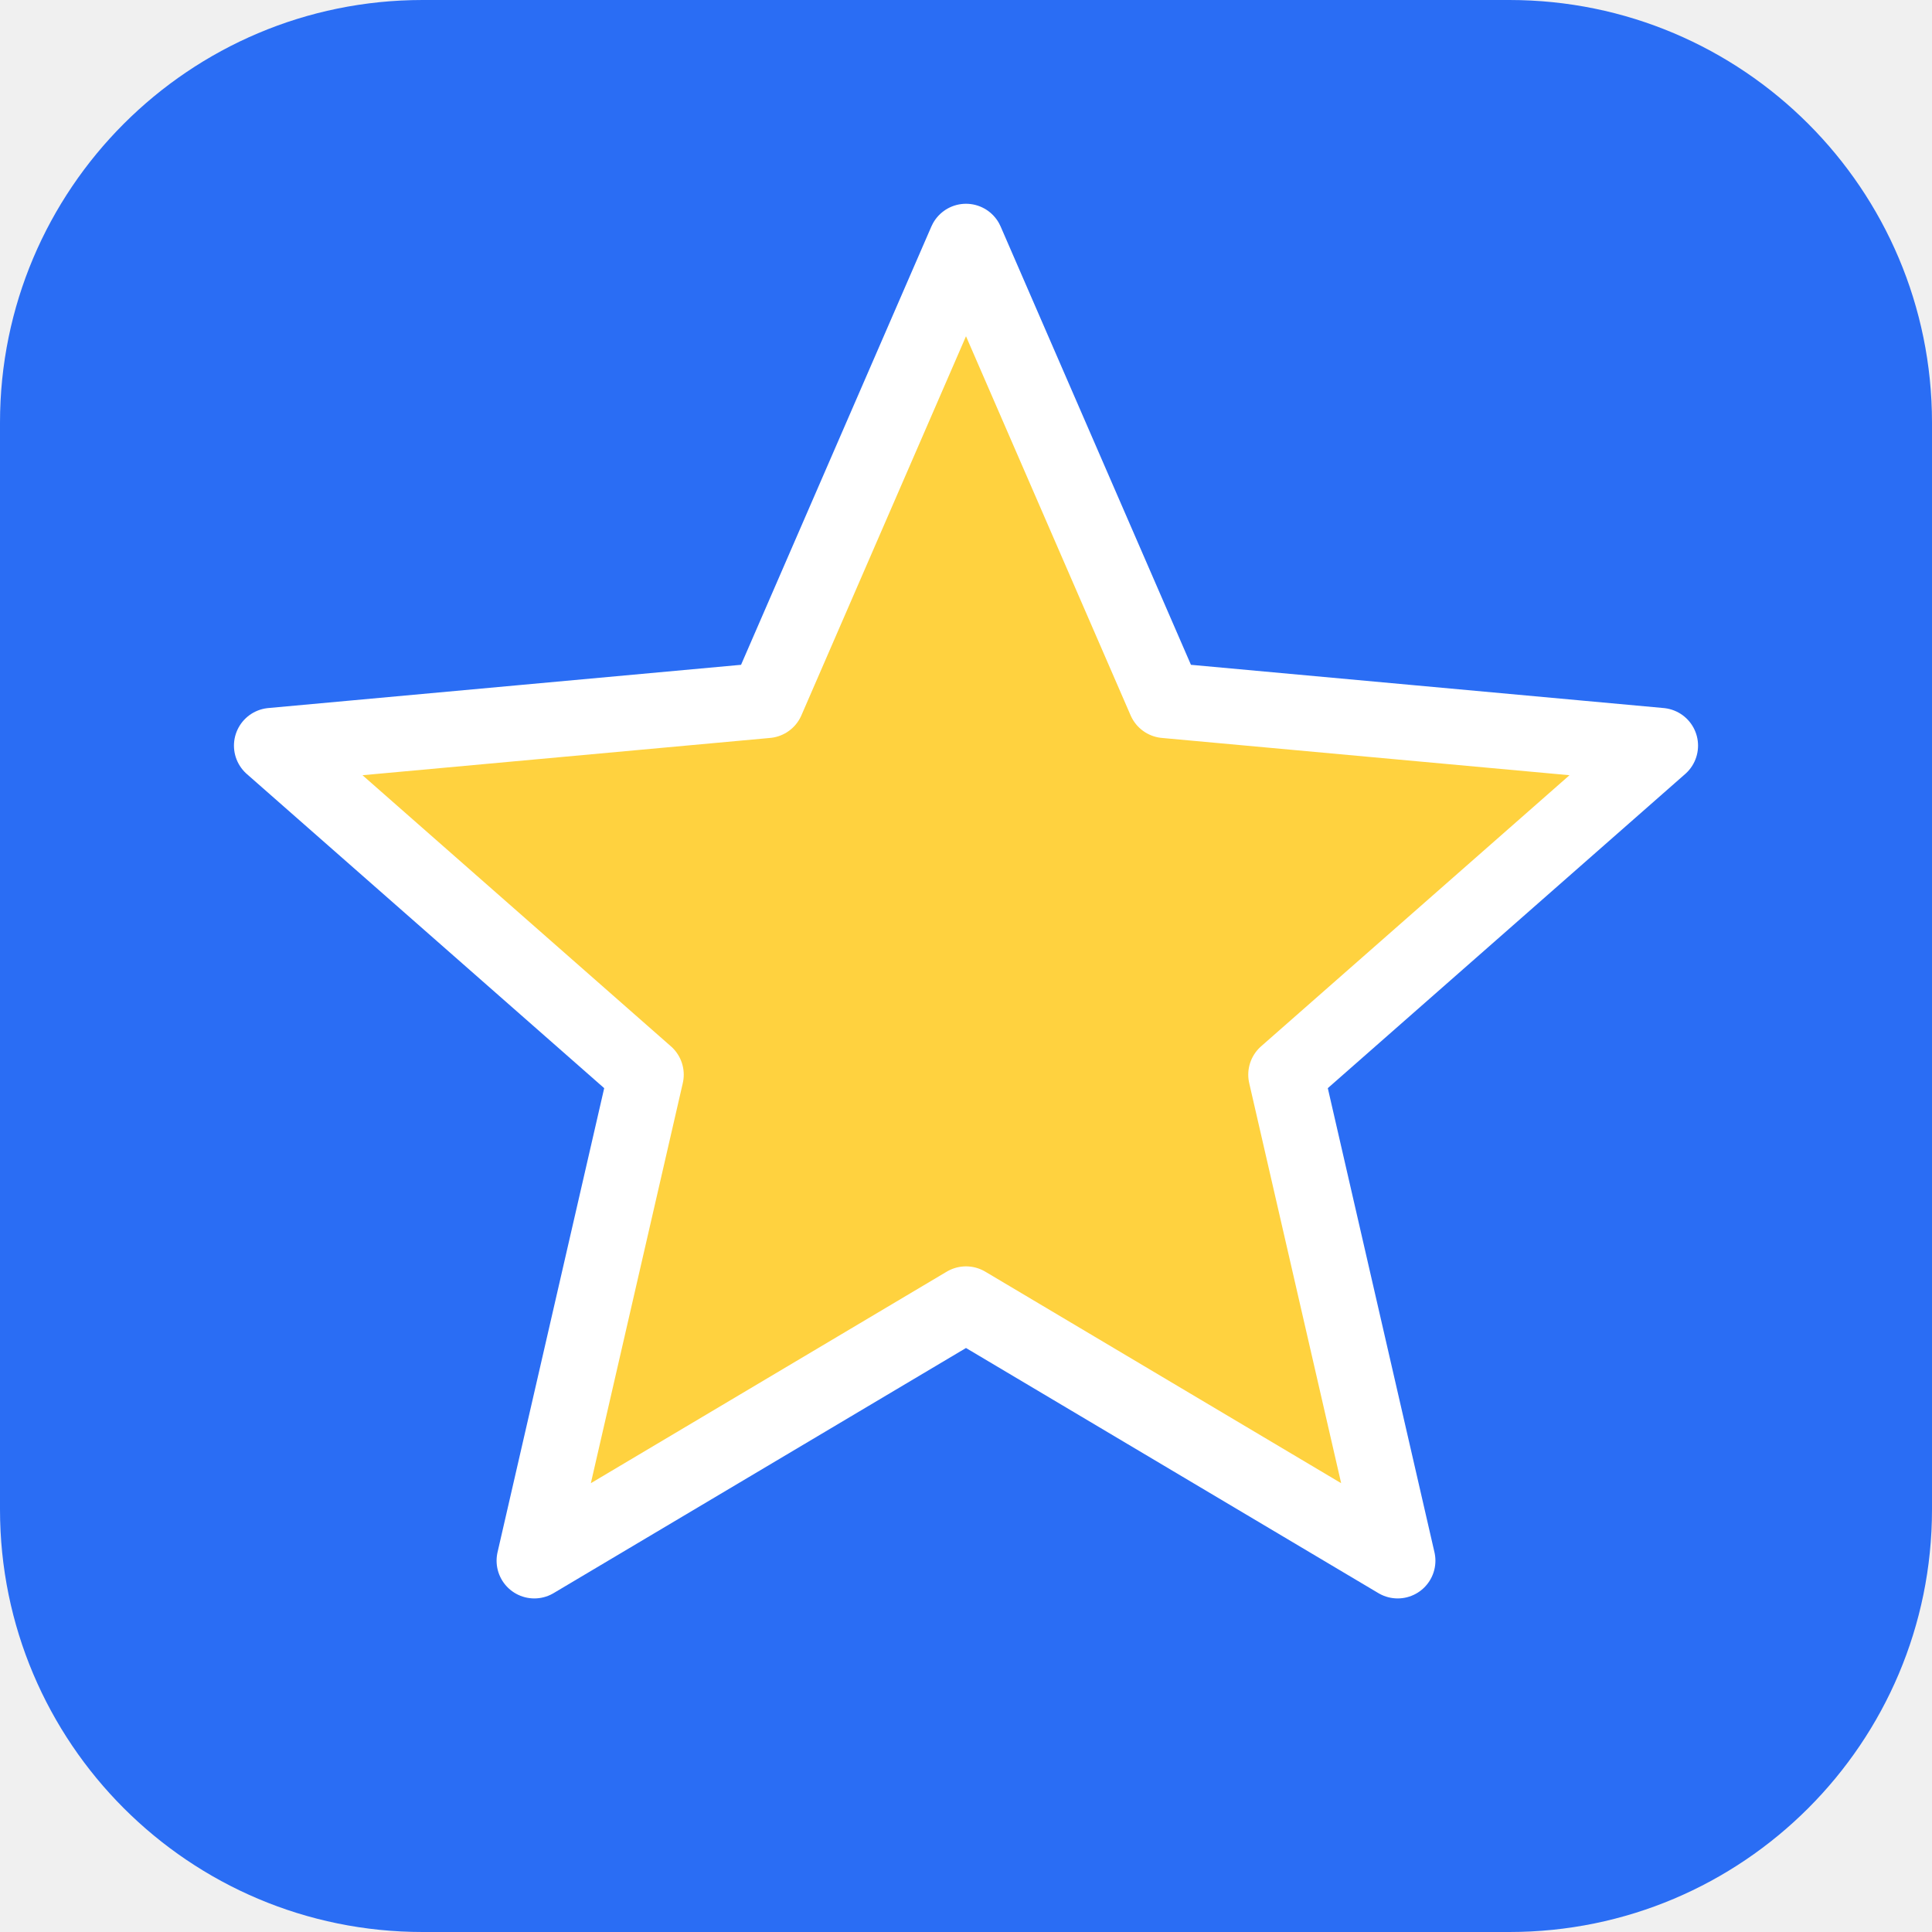
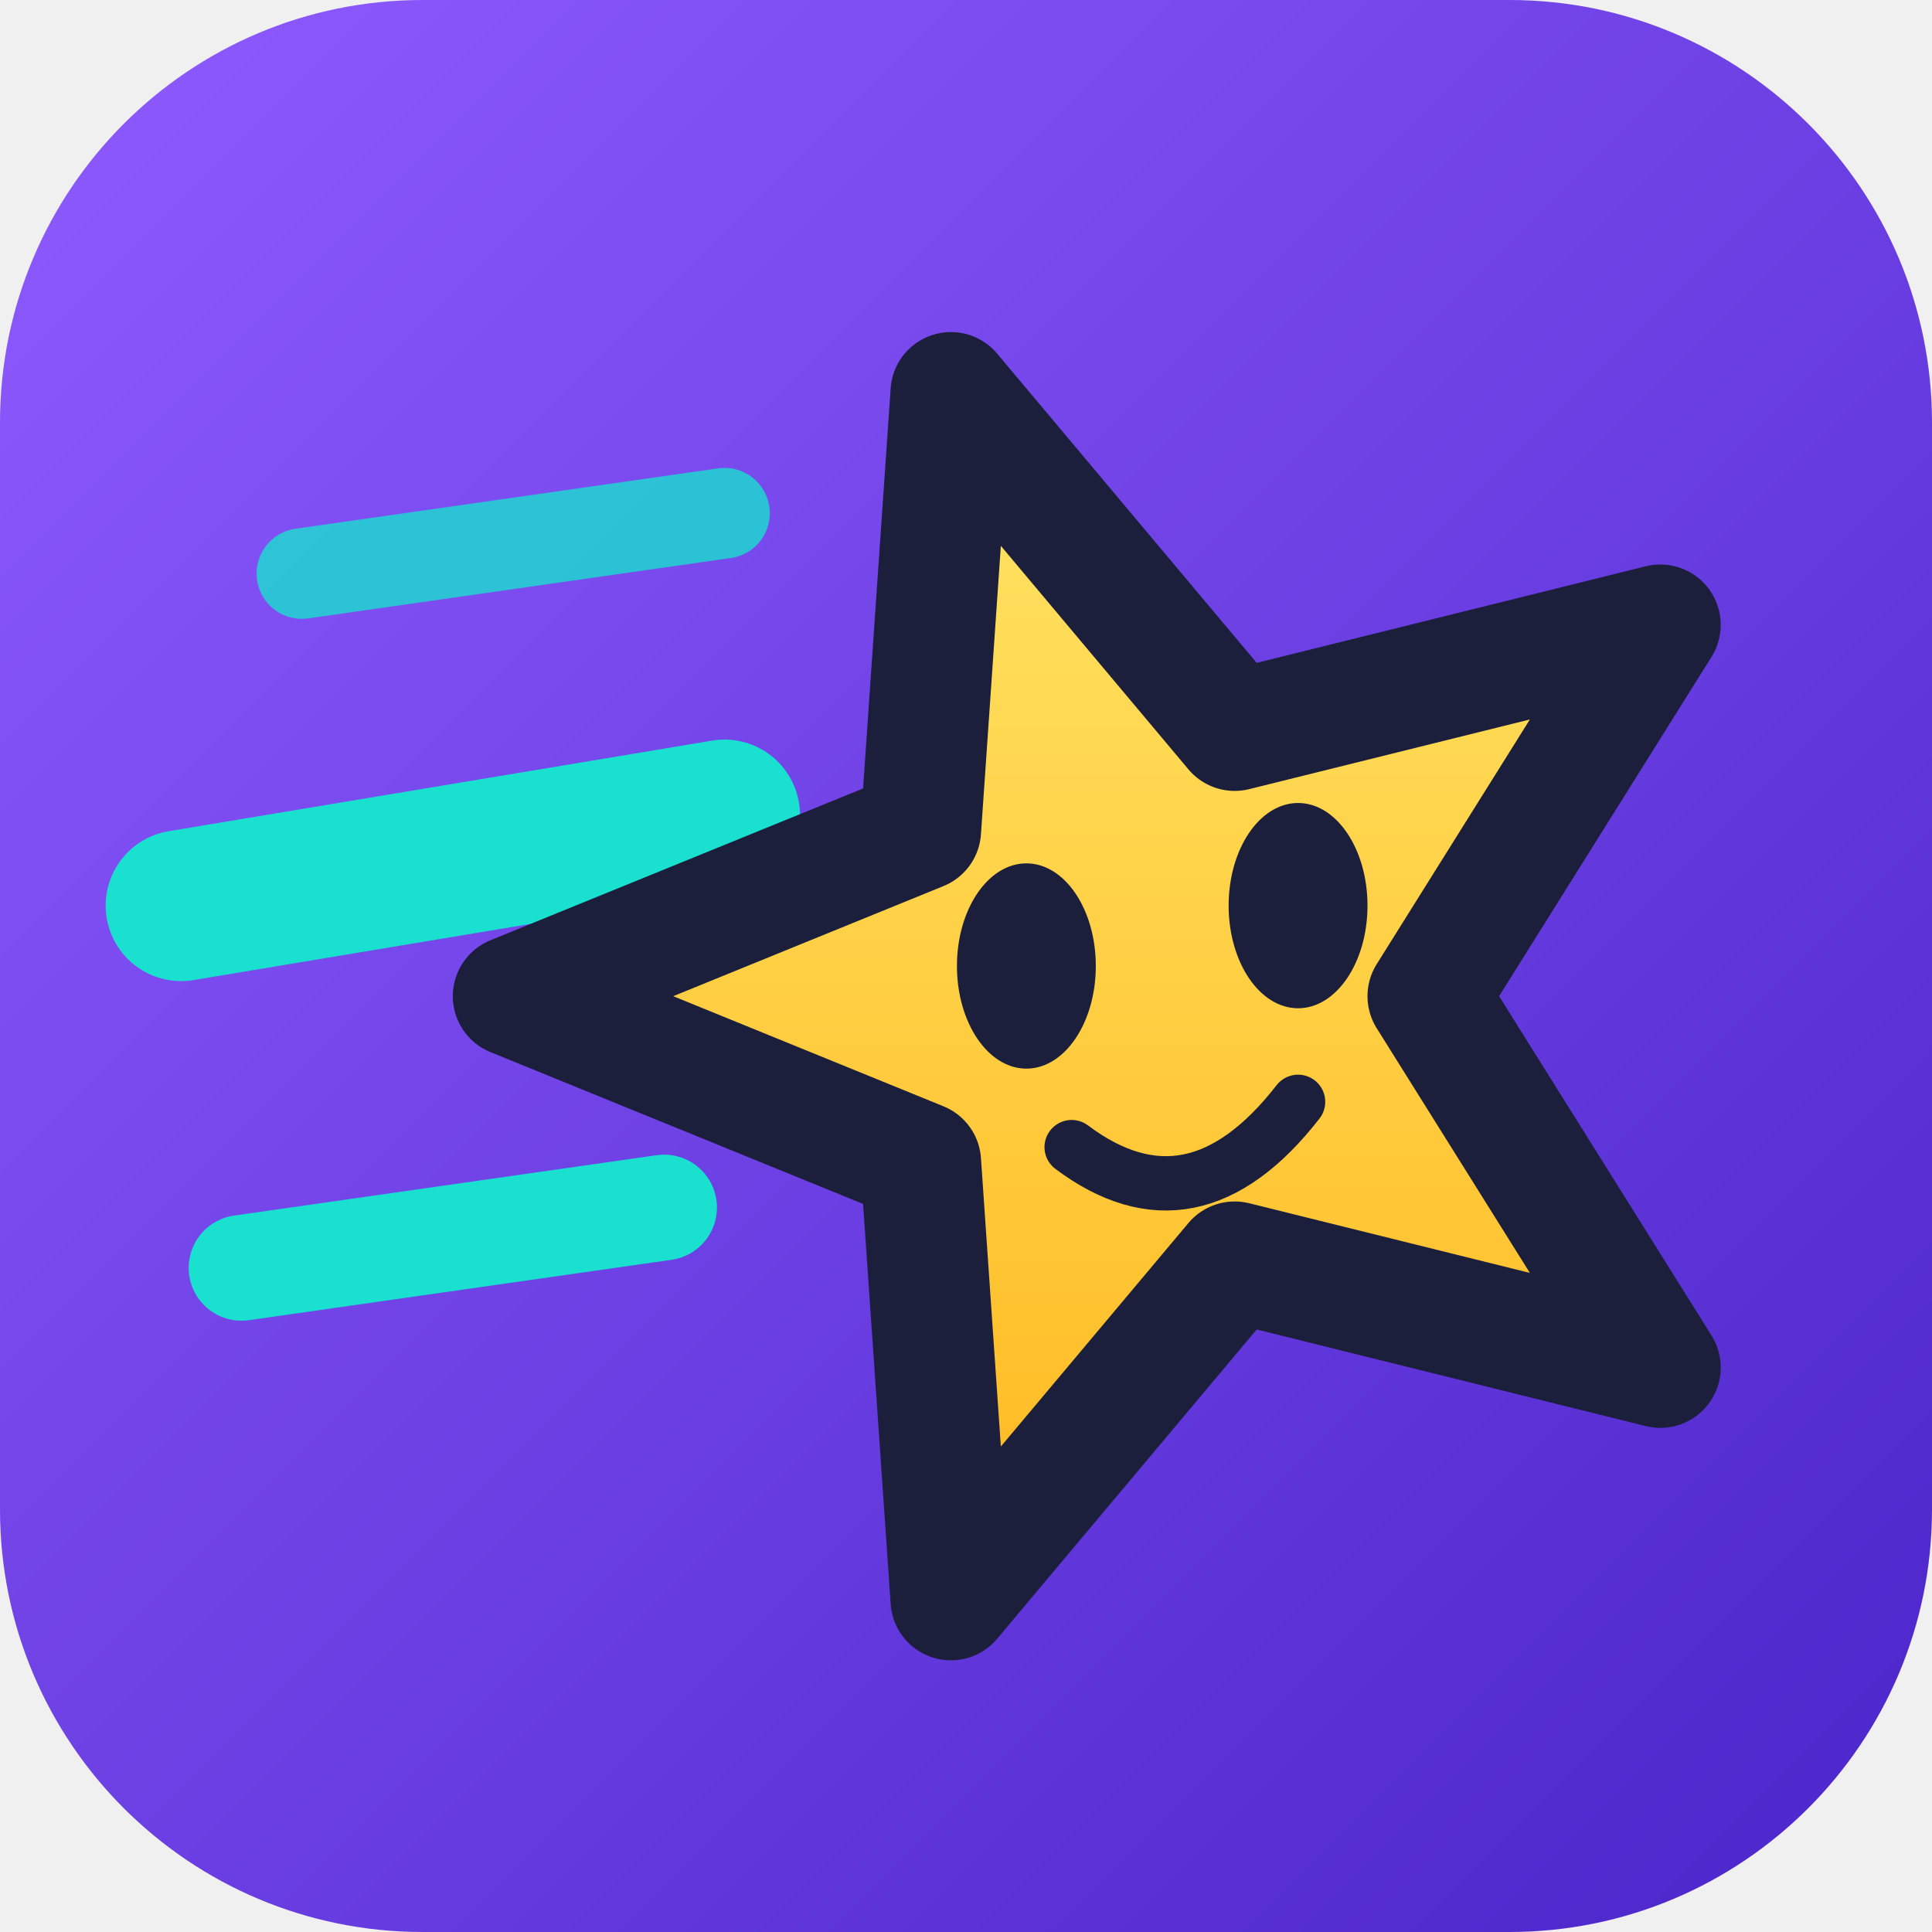
- <svg xmlns="http://www.w3.org/2000/svg" viewBox="0 0 64 64">
-   <rect width="64" height="64" rx="14" fill="#2a6df4" />
-   <path d="M32 8l6.6 15.2 16.4 1.5-12.4 10.9 3.7 16.1L32 43.2l-14.3 8.5 3.7-16.1L9 24.7l16.4-1.5z" fill="#ffd23f" stroke="#fff" stroke-width="2.5" stroke-linejoin="round" />
+ <svg xmlns="http://www.w3.org/2000/svg" viewBox="0 0 64 64" width="64" height="64">
+   <defs>
+     <linearGradient id="bg" x1="0" y1="0" x2="1" y2="1">
+       <stop offset="0" stop-color="#8f5bff" />
+       <stop offset="1" stop-color="#4a25c9" />
+     </linearGradient>
+     <linearGradient id="g" x1="0" y1="0" x2="0" y2="1">
+       <stop offset="0" stop-color="#ffe566" />
+       <stop offset="1" stop-color="#ffb81f" />
+     </linearGradient>
+   </defs>
+   <rect width="64" height="64" rx="14" fill="url(#bg)" />
+   <g stroke-linecap="round" stroke="#19e0cf" fill="none">
+     <path d="M6 30 L24 27" stroke-width="5" />
+     <path d="M8 42 L22 40" stroke-width="3.5" />
+     <path d="M10 19 L24 17" stroke-width="3" opacity=".8" />
+   </g>
+   <polygon points="31.5,13.0 40.9,24.2 55.0,20.7 47.3,33.0 55.0,45.3 40.9,41.8 31.5,53.0 30.5,38.5 17.0,33.0 30.5,27.5" fill="url(#g)" stroke="#1b1f3b" stroke-width="4" stroke-linejoin="round" />
+   <ellipse cx="34" cy="32" rx="2.3" ry="3.4" fill="#1b1f3b" />
+   <ellipse cx="43" cy="30" rx="2.3" ry="3.4" fill="#1b1f3b" />
+   <path d="M35.5 38 q4 3 7.5 -1.5" fill="none" stroke="#1b1f3b" stroke-width="1.8" stroke-linecap="round" />
</svg>
